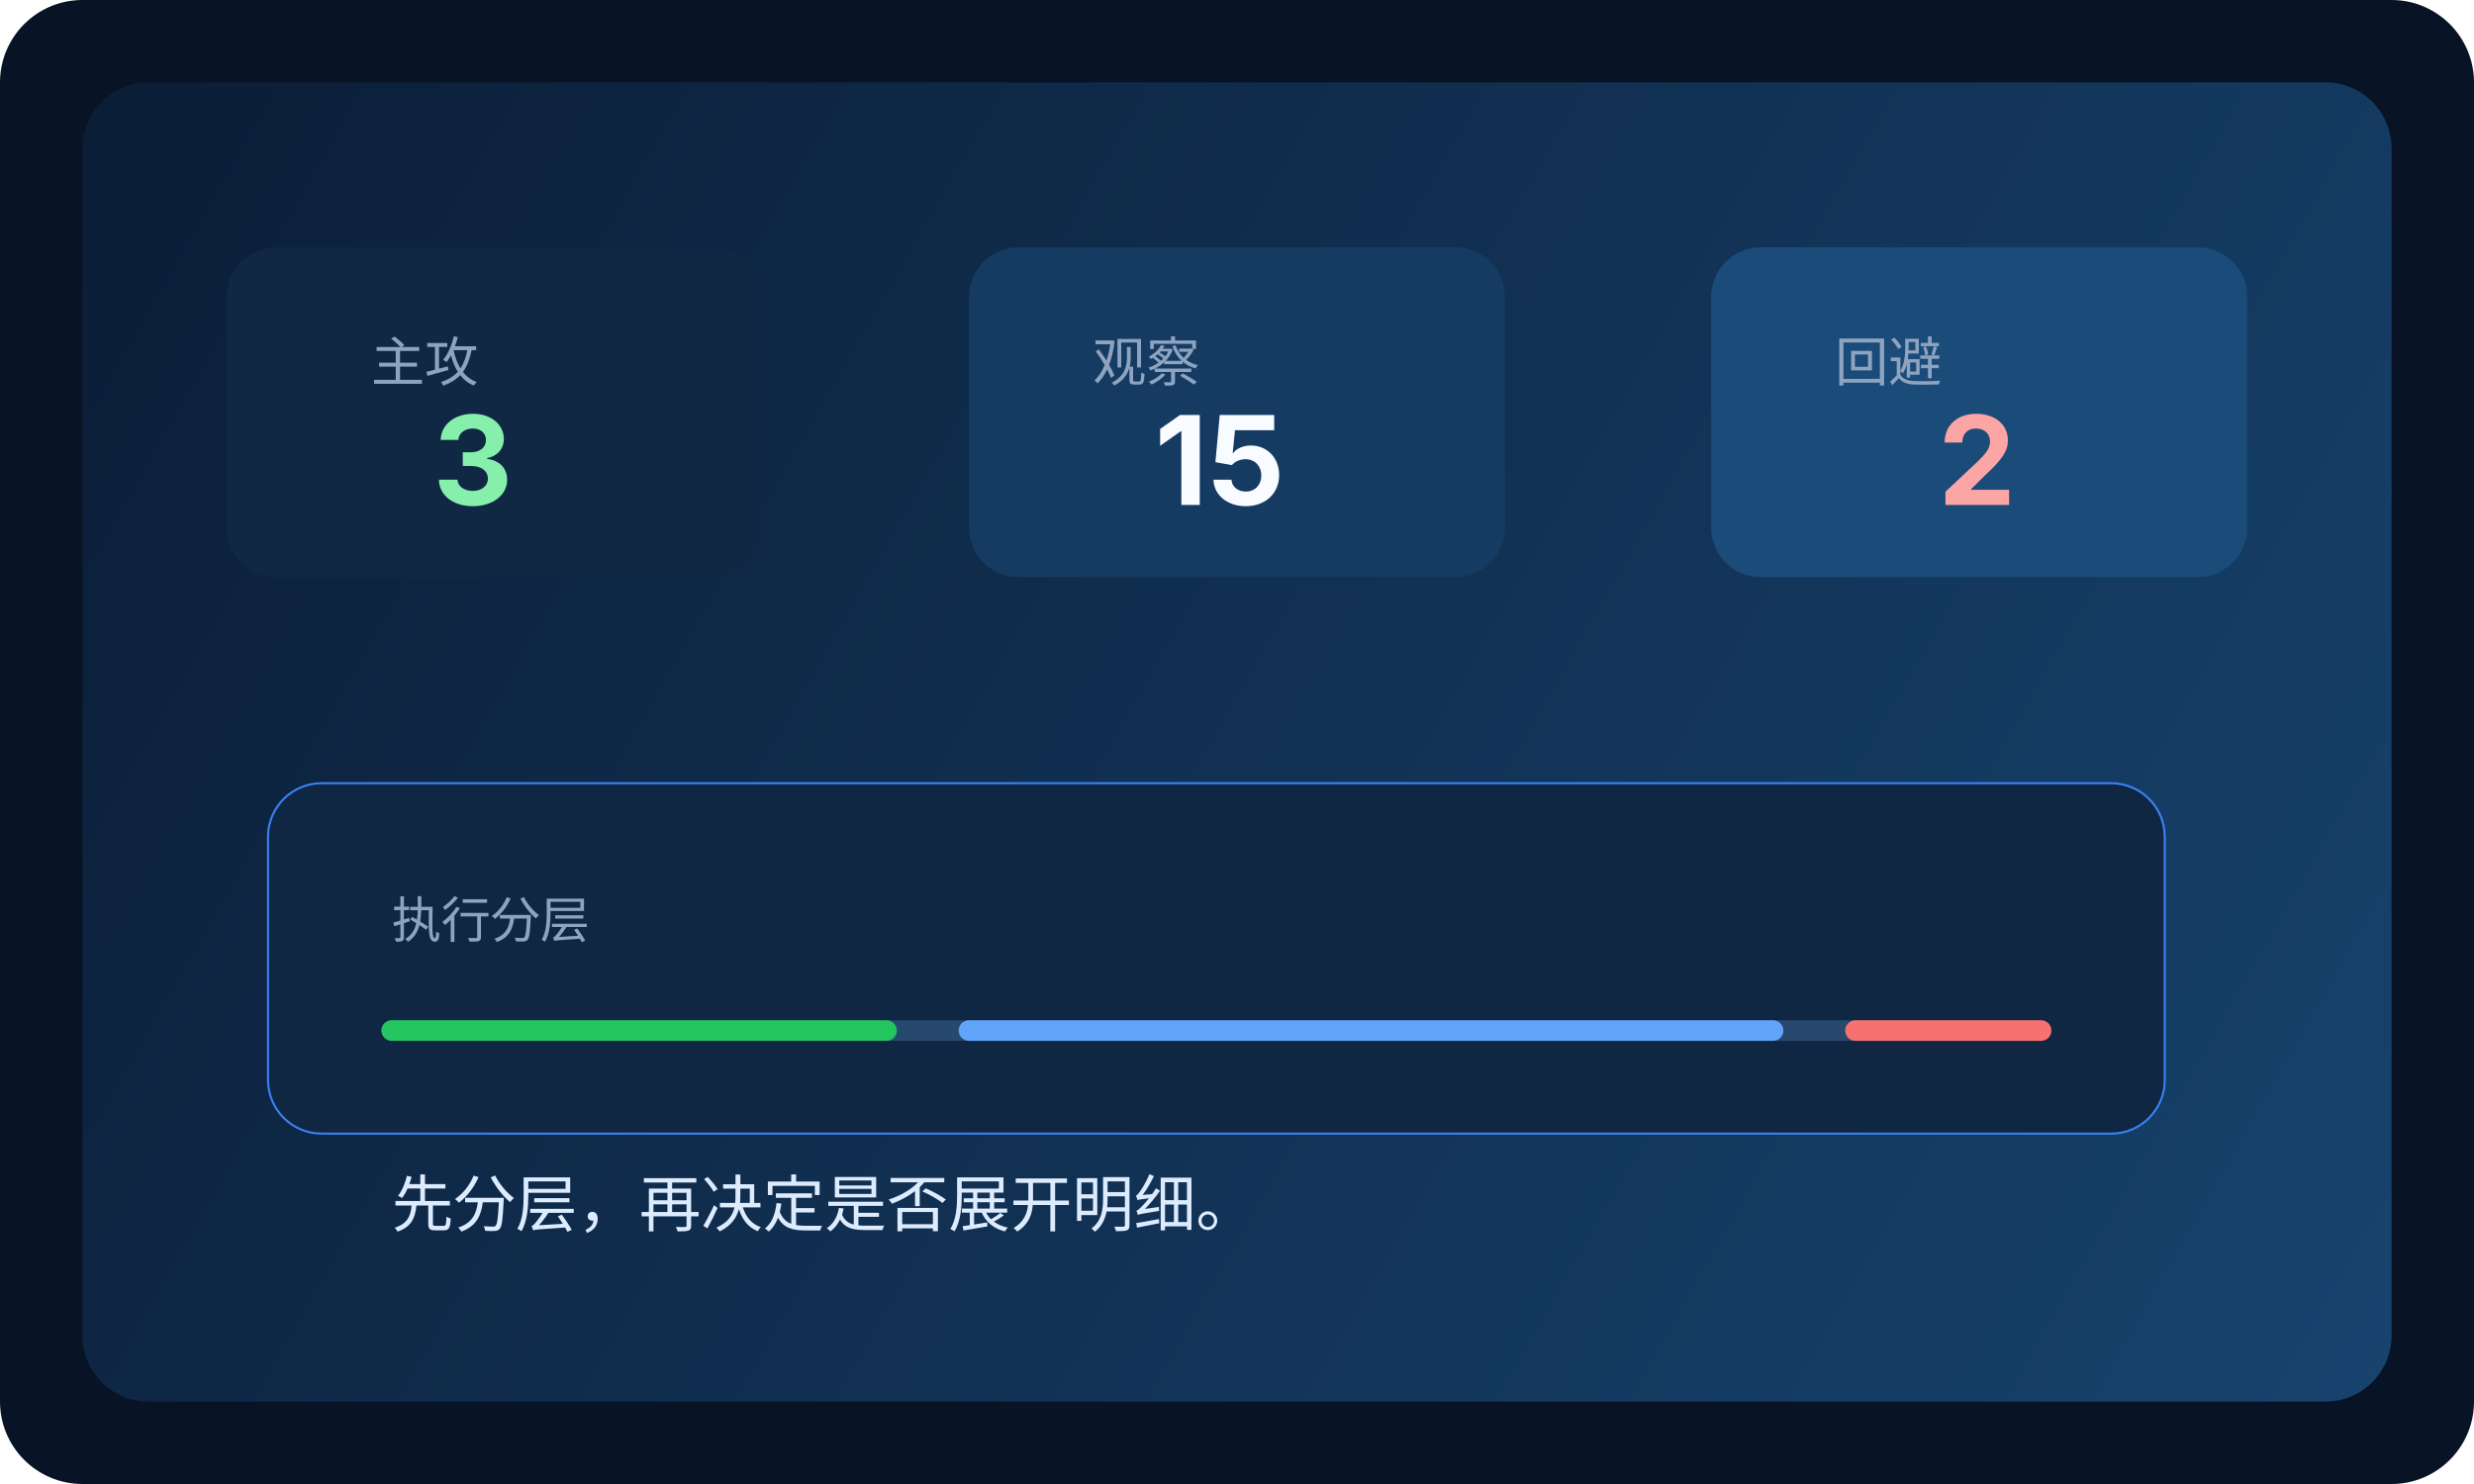
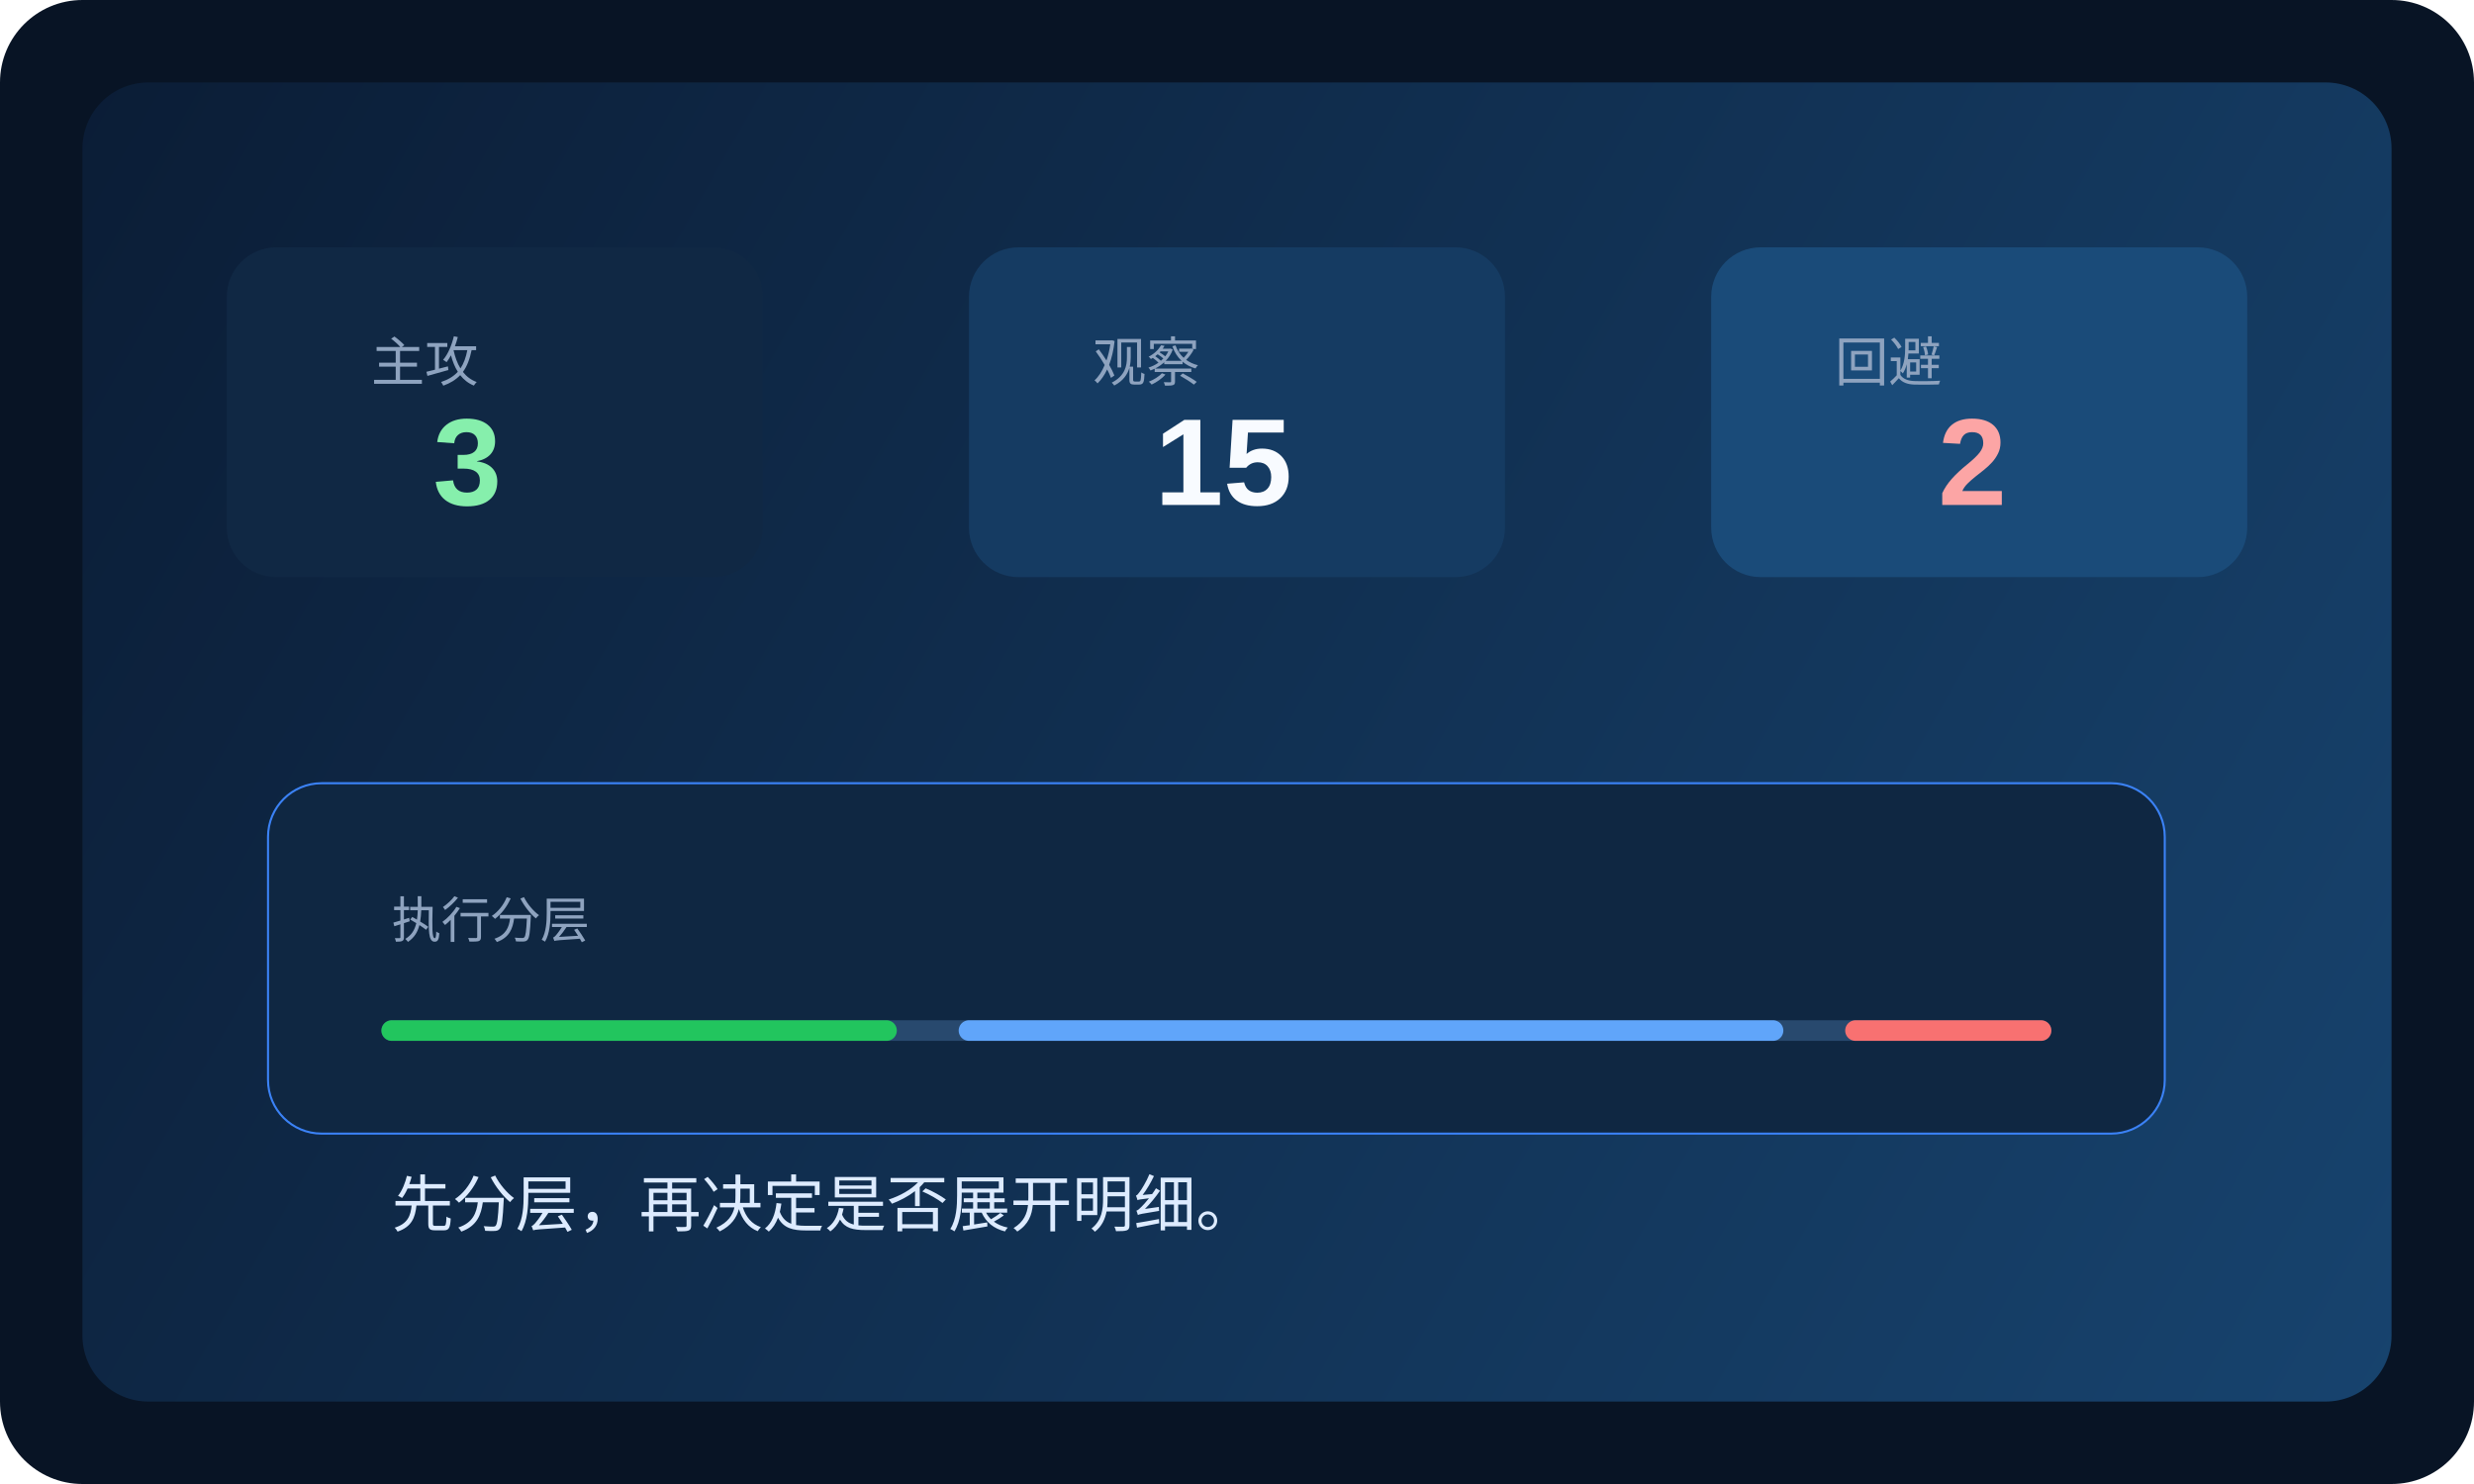
<svg xmlns="http://www.w3.org/2000/svg" width="1200" height="720" viewBox="0 0 1200 720" fill="none">
  <rect width="1200" height="720" rx="40" fill="#081425" />
  <rect x="40" y="40" width="1120" height="640" rx="32" fill="url(#g1)" />
  <rect x="110" y="120" width="260" height="160" rx="24" fill="#102844" />
  <rect x="470" y="120" width="260" height="160" rx="24" fill="#153B62" />
  <rect x="830" y="120" width="260" height="160" rx="24" fill="#1A4B79" />
-   <text x="180" y="185" fill="#8EA3BF" font-size="26" font-family="Inter, Arial">主攻</text>
-   <text x="210" y="245" fill="#86EFAC" font-size="60" font-weight="700" font-family="Inter, Arial">3</text>
-   <text x="530" y="185" fill="#8EA3BF" font-size="26" font-family="Inter, Arial">观察</text>
-   <text x="560" y="245" fill="#F8FBFF" font-size="60" font-weight="700" font-family="Inter, Arial">15</text>
-   <text x="890" y="185" fill="#8EA3BF" font-size="26" font-family="Inter, Arial">回避</text>
-   <text x="940" y="245" fill="#FCA5A5" font-size="60" font-weight="700" font-family="Inter, Arial">2</text>
+   <text x="180" y="185" fill="#8EA3BF" font-size="26" font-family="PingFang SC, Hiragino Sans GB, Microsoft YaHei, Noto Sans SC, Arial, sans-serif">主攻</text>
+   <text x="210" y="245" fill="#86EFAC" font-size="60" font-weight="700" font-family="PingFang SC, Hiragino Sans GB, Microsoft YaHei, Noto Sans SC, Arial, sans-serif">3</text>
+   <text x="530" y="185" fill="#8EA3BF" font-size="26" font-family="PingFang SC, Hiragino Sans GB, Microsoft YaHei, Noto Sans SC, Arial, sans-serif">观察</text>
+   <text x="560" y="245" fill="#F8FBFF" font-size="60" font-weight="700" font-family="PingFang SC, Hiragino Sans GB, Microsoft YaHei, Noto Sans SC, Arial, sans-serif">15</text>
+   <text x="890" y="185" fill="#8EA3BF" font-size="26" font-family="PingFang SC, Hiragino Sans GB, Microsoft YaHei, Noto Sans SC, Arial, sans-serif">回避</text>
+   <text x="940" y="245" fill="#FCA5A5" font-size="60" font-weight="700" font-family="PingFang SC, Hiragino Sans GB, Microsoft YaHei, Noto Sans SC, Arial, sans-serif">2</text>
  <rect x="130" y="380" width="920" height="170" rx="26" fill="#0F2742" stroke="#3B82F6" />
  <path d="M190 500H990" stroke="#28496E" stroke-width="10" stroke-linecap="round" />
  <path d="M190 500H430" stroke="#22C55E" stroke-width="10" stroke-linecap="round" />
  <path d="M470 500H860" stroke="#60A5FA" stroke-width="10" stroke-linecap="round" />
  <path d="M900 500H990" stroke="#F87171" stroke-width="10" stroke-linecap="round" />
-   <text x="190" y="455" fill="#8EA3BF" font-size="24" font-family="Inter, Arial">执行分层</text>
-   <text x="190" y="595" fill="#DDEBFF" font-size="30" font-family="Inter, Arial">先分层，再决定是否展开明细。</text>
+   <text x="190" y="455" fill="#8EA3BF" font-size="24" font-family="PingFang SC, Hiragino Sans GB, Microsoft YaHei, Noto Sans SC, Arial, sans-serif">执行分层</text>
+   <text x="190" y="595" fill="#DDEBFF" font-size="30" font-family="PingFang SC, Hiragino Sans GB, Microsoft YaHei, Noto Sans SC, Arial, sans-serif">先分层，再决定是否展开明细。</text>
  <defs>
    <linearGradient id="g1" x1="40" y1="40" x2="1160" y2="680" gradientUnits="userSpaceOnUse">
      <stop stop-color="#0B1D36" />
      <stop offset="1" stop-color="#17436E" />
    </linearGradient>
  </defs>
</svg>
